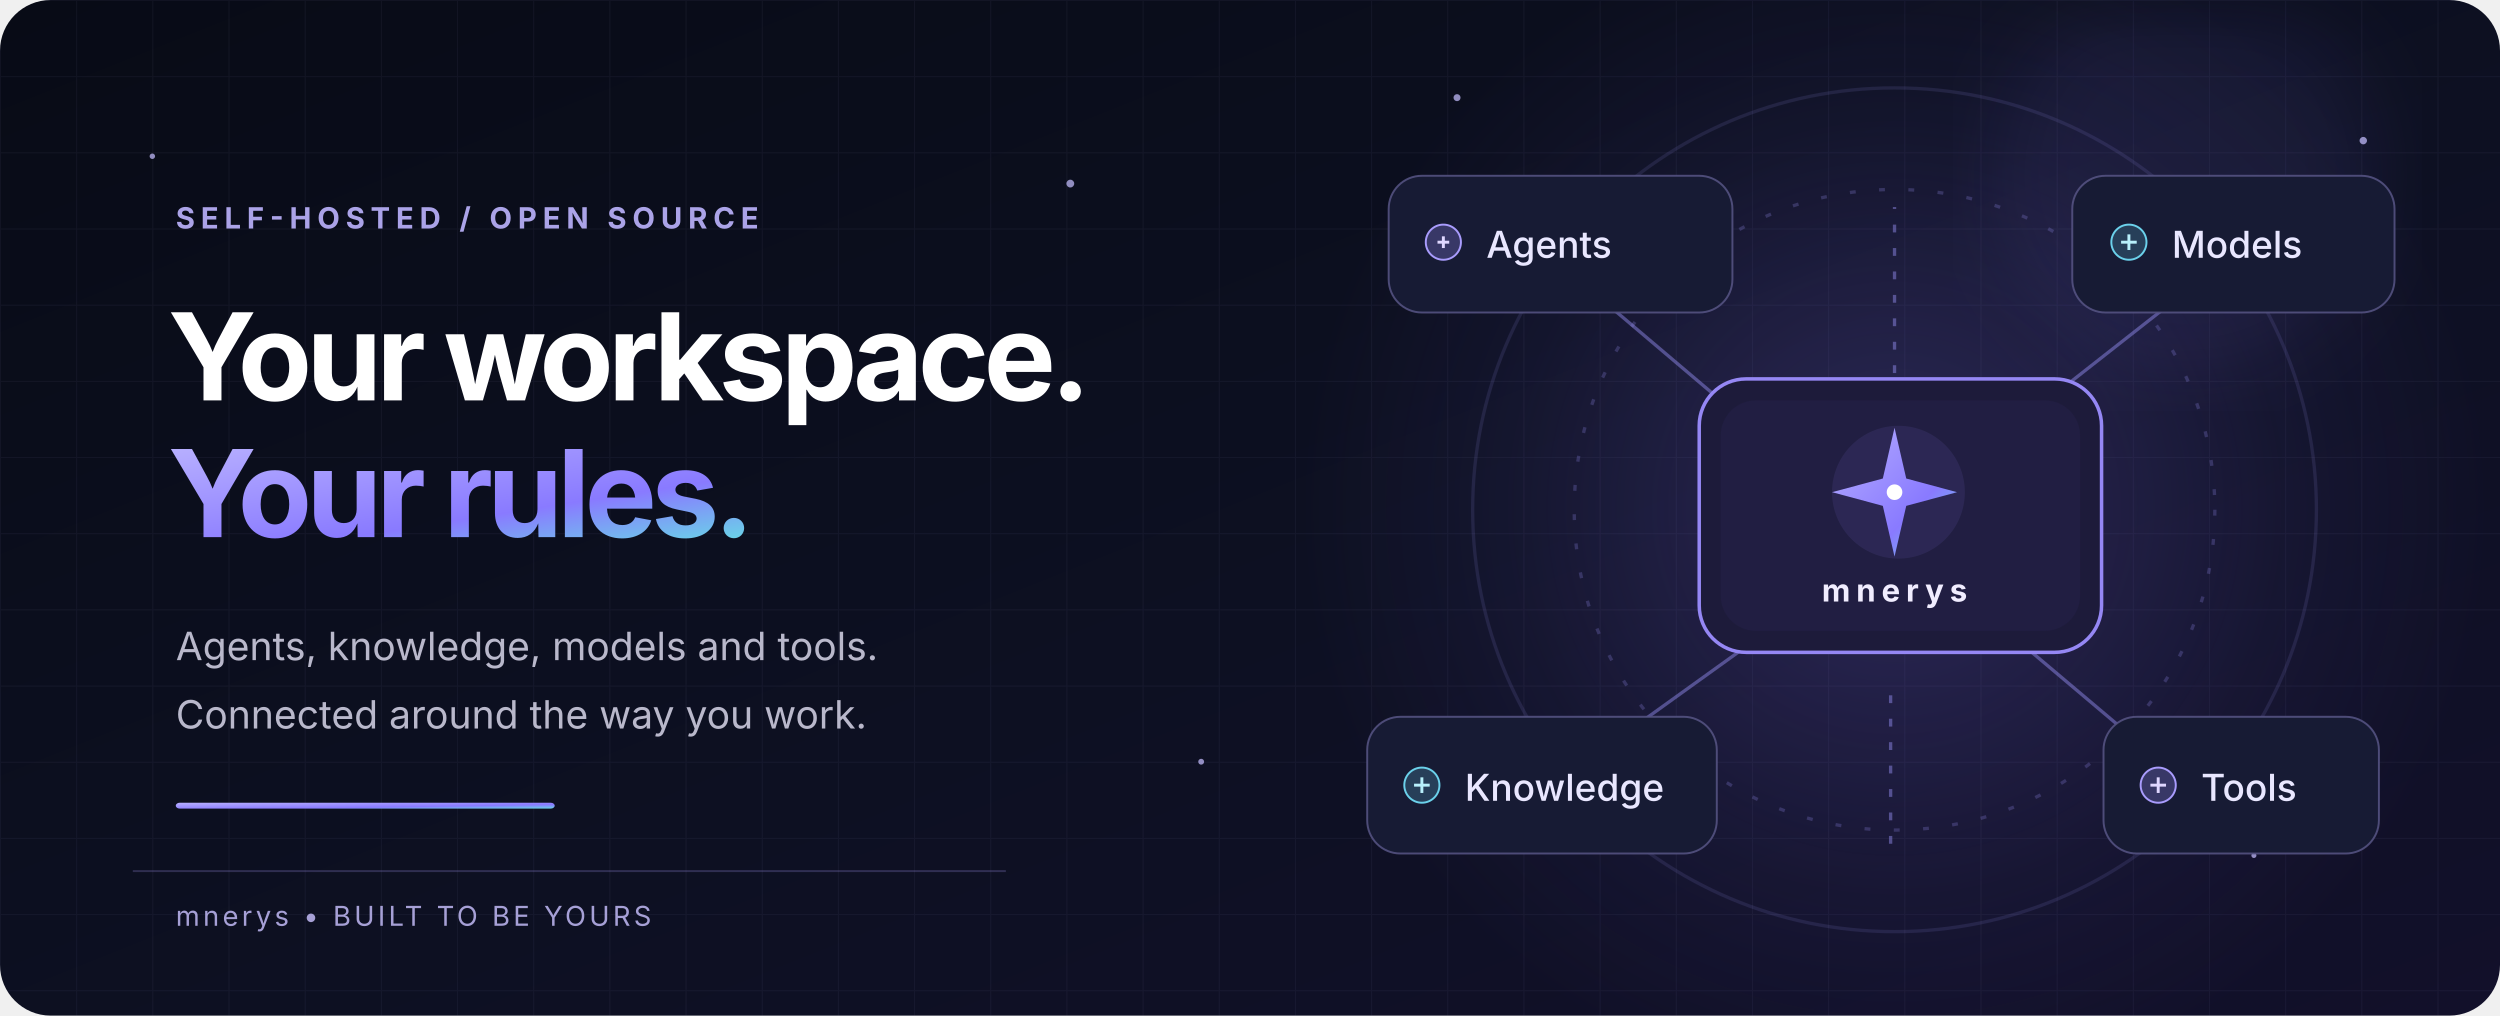
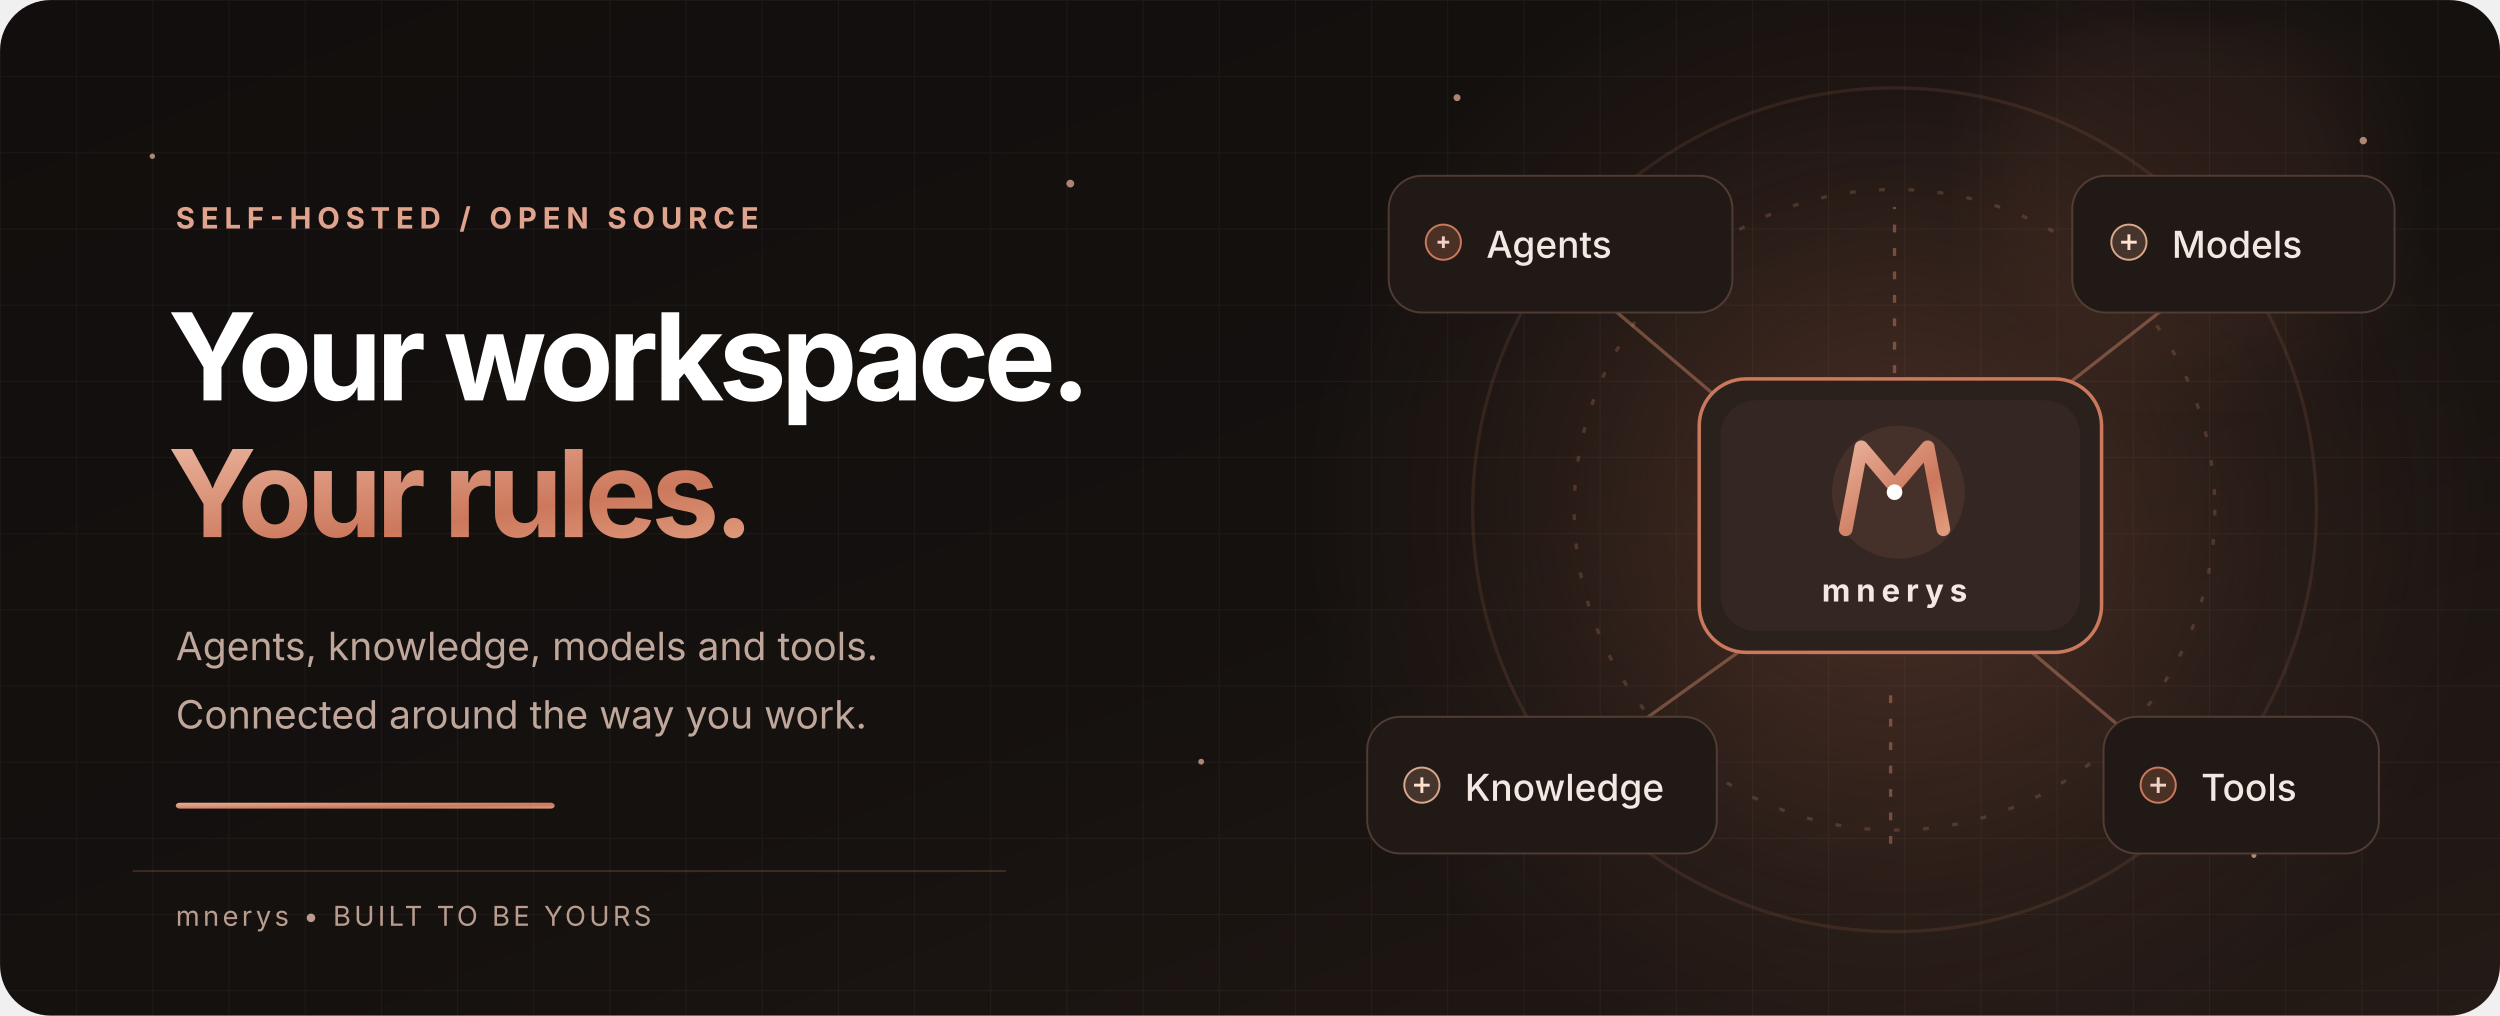
<svg xmlns="http://www.w3.org/2000/svg" width="1280" height="520" viewBox="0 0 1280 520" role="img" aria-labelledby="title desc">
  <defs>
    <linearGradient id="background" x1="0" y1="0" x2="1" y2="1">
-       <stop offset="0" stop-color="#080B16" />
-       <stop offset=".55" stop-color="#0D1022" />
-       <stop offset="1" stop-color="#12102A" />
+       <stop offset="0" stop-color="#110E0D" />
+       <stop offset=".55" stop-color="#15110F" />
+       <stop offset="1" stop-color="#241A16" />
    </linearGradient>
    <linearGradient id="brand" x1="0" y1="0" x2="1" y2="1">
-       <stop offset="0" stop-color="#B7AFFF" />
-       <stop offset=".65" stop-color="#897AFF" />
-       <stop offset="1" stop-color="#6AD3E8" />
+       <stop offset="0" stop-color="#E8AF98" />
+       <stop offset=".65" stop-color="#CC785C" />
+       <stop offset="1" stop-color="#DF997B" />
    </linearGradient>
    <radialGradient id="halo">
-       <stop offset="0" stop-color="#7966DC" stop-opacity=".29" />
-       <stop offset=".65" stop-color="#7966DC" stop-opacity=".07" />
-       <stop offset="1" stop-color="#7966DC" stop-opacity="0" />
+       <stop offset="0" stop-color="#CC785C" stop-opacity=".29" />
+       <stop offset=".65" stop-color="#CC785C" stop-opacity=".07" />
+       <stop offset="1" stop-color="#CC785C" stop-opacity="0" />
    </radialGradient>
    <pattern id="grid" width="39" height="39" patternUnits="userSpaceOnUse">
-       <path d="M39 0H0V39" stroke="#C6C1FE" stroke-opacity=".048" fill="none" />
+       <path d="M39 0H0V39" stroke="#F0D2C5" stroke-opacity=".048" fill="none" />
    </pattern>
    <filter id="blur">
      <feGaussianBlur stdDeviation="20" />
    </filter>
  </defs>
  <rect width="1280" height="520" rx="26" fill="url(#background)" />
  <rect width="1280" height="520" rx="26" fill="url(#grid)" />
  <circle cx="970" cy="260" r="305" fill="url(#halo)" />
-   <circle cx="1120" cy="90" r="100" fill="#8C7BFF" opacity=".08" filter="url(#blur)" />
-   <path d="M68 446 H515" stroke="#8F84D3" stroke-opacity=".27" stroke-width="1" />
-   <g fill="#C5BEFF" opacity=".72">
+   <circle cx="1120" cy="90" r="100" fill="#CC785C" opacity=".08" filter="url(#blur)" />
+   <path d="M68 446 H515" stroke="#AC715B" stroke-opacity=".27" stroke-width="1" />
+   <g fill="#E7B199" opacity=".72">
    <circle cx="78" cy="80" r="1.4" />
    <circle cx="548" cy="94" r="2" />
    <circle cx="615" cy="390" r="1.5" />
    <circle cx="1210" cy="72" r="1.9" />
    <circle cx="1154" cy="438" r="1.3" />
    <circle cx="746" cy="50" r="1.8" />
  </g>
  <g font-family="Inter, 'Segoe UI', system-ui, sans-serif">
-     <text x="90" y="117" fill="#ABA3E8" font-size="15" letter-spacing="3" font-weight="700">SELF-HOSTED  /  OPEN SOURCE</text>
+     <text x="90" y="117" fill="#E0A38D" font-size="15" letter-spacing="3" font-weight="700">SELF-HOSTED  /  OPEN SOURCE</text>
    <text x="86" y="205" fill="#FFFFFF" font-size="62" font-weight="650" letter-spacing="-2.8">Your workspace.</text>
    <text x="86" y="275" fill="url(#brand)" font-size="62" font-weight="650" letter-spacing="-2.8">Your rules.</text>
-     <text x="90" y="338" fill="#B9B8CB" font-size="20">Agents, knowledge, models and tools.</text>
-     <text x="90" y="373" fill="#B9B8CB" font-size="20">Connected around the way you work.</text>
+     <text x="90" y="338" fill="#BFA79B" font-size="20">Agents, knowledge, models and tools.</text>
+     <text x="90" y="373" fill="#BFA79B" font-size="20">Connected around the way you work.</text>
    <rect x="90" y="411" width="194" height="3" rx="2" fill="url(#brand)" />
-     <text x="90" y="474" fill="#A6A0D6" font-size="14" letter-spacing="1.7">mnerys  •  BUILT TO BE YOURS</text>
+     <text x="90" y="474" fill="#B99C8E" font-size="14" letter-spacing="1.7">mnerys  •  BUILT TO BE YOURS</text>
  </g>
-   <g stroke="#9F97FF" fill="none" stroke-width="1.7" stroke-opacity=".43">
+   <g stroke="#D38C6D" fill="none" stroke-width="1.7" stroke-opacity=".43">
    <path d="M907 227 L802 138" />
    <path d="M1029 220 L1136 136" />
    <path d="M901 326 L798 400" />
    <path d="M1032 327 L1128 408" />
    <path d="M970 191 L970 106" stroke-dasharray="4 8" />
    <path d="M968 356 L968 440" stroke-dasharray="4 8" />
    <circle cx="970" cy="261" r="164" stroke-dasharray="3 12" stroke-opacity=".23" />
    <circle cx="970" cy="261" r="216" stroke-opacity=".12" />
  </g>
  <g font-family="Inter, 'Segoe UI', system-ui, sans-serif">
    <g>
-       <rect x="711" y="90" width="176" height="70" rx="17" fill="#171B34" stroke="#575585" stroke-opacity=".85" />
-       <circle cx="739" cy="124" r="9" fill="#9F90FF" fill-opacity=".25" stroke="#A99CFD" />
-       <path d="M736 124h6M739 121v6" stroke="#DFD7FF" stroke-width="1.5" />
-       <text x="761" y="132" font-size="19" fill="#E9E7FF" font-weight="550">Agents</text>
+       <rect x="711" y="90" width="176" height="70" rx="17" fill="#211915" stroke="#594238" stroke-opacity=".85" />
+       <circle cx="739" cy="124" r="9" fill="#C97856" fill-opacity=".25" stroke="#CC785C" />
+       <path d="M736 124h6M739 121v6" stroke="#F0D2C5" stroke-width="1.5" />
+       <text x="761" y="132" font-size="19" fill="#F3E8E2" font-weight="550">Agents</text>
    </g>
    <g>
-       <rect x="1061" y="90" width="165" height="70" rx="17" fill="#171B34" stroke="#575585" stroke-opacity=".85" />
-       <circle cx="1090" cy="124" r="9" fill="#6BD1EB" fill-opacity=".2" stroke="#6BD1EB" />
-       <path d="M1086 124h8M1090 120v8" stroke="#B8F0FB" stroke-width="1.5" />
-       <text x="1112" y="132" font-size="19" fill="#E9E7FF" font-weight="550">Models</text>
+       <rect x="1061" y="90" width="165" height="70" rx="17" fill="#211915" stroke="#594238" stroke-opacity=".85" />
+       <circle cx="1090" cy="124" r="9" fill="#DBA78B" fill-opacity=".2" stroke="#DBA78B" />
+       <path d="M1086 124h8M1090 120v8" stroke="#FFE1CD" stroke-width="1.5" />
+       <text x="1112" y="132" font-size="19" fill="#F3E8E2" font-weight="550">Models</text>
    </g>
    <g>
-       <rect x="700" y="367" width="179" height="70" rx="17" fill="#171B34" stroke="#575585" stroke-opacity=".85" />
-       <circle cx="728" cy="402" r="9" fill="#6BD1EB" fill-opacity=".2" stroke="#6BD1EB" />
-       <path d="M724 402h8M728 398v8" stroke="#B8F0FB" stroke-width="1.5" />
-       <text x="750" y="410" font-size="19" fill="#E9E7FF" font-weight="550">Knowledge</text>
+       <rect x="700" y="367" width="179" height="70" rx="17" fill="#211915" stroke="#594238" stroke-opacity=".85" />
+       <circle cx="728" cy="402" r="9" fill="#DBA78B" fill-opacity=".2" stroke="#DBA78B" />
+       <path d="M724 402h8M728 398v8" stroke="#FFE1CD" stroke-width="1.5" />
+       <text x="750" y="410" font-size="19" fill="#F3E8E2" font-weight="550">Knowledge</text>
    </g>
    <g>
-       <rect x="1077" y="367" width="141" height="70" rx="17" fill="#171B34" stroke="#575585" stroke-opacity=".85" />
-       <circle cx="1105" cy="402" r="9" fill="#9F90FF" fill-opacity=".25" stroke="#A99CFD" />
-       <path d="M1101 402h8M1105 398v8" stroke="#DFD7FF" stroke-width="1.5" />
-       <text x="1127" y="410" font-size="19" fill="#E9E7FF" font-weight="550">Tools</text>
+       <rect x="1077" y="367" width="141" height="70" rx="17" fill="#211915" stroke="#594238" stroke-opacity=".85" />
+       <circle cx="1105" cy="402" r="9" fill="#C97856" fill-opacity=".25" stroke="#CC785C" />
+       <path d="M1101 402h8M1105 398v8" stroke="#F0D2C5" stroke-width="1.5" />
+       <text x="1127" y="410" font-size="19" fill="#F3E8E2" font-weight="550">Tools</text>
    </g>
    <g>
-       <rect x="870" y="194" width="206" height="140" rx="24" fill="#1D1B3A" stroke="#9587F4" stroke-width="1.8" />
-       <rect x="881" y="205" width="184" height="118" rx="18" fill="#231F47" opacity=".6" />
-       <circle cx="972" cy="252" r="34" fill="#8172DA" opacity=".12" />
-       <path d="M970 219 L976 245 L1002 252 L976 259 L970 285 L964 259 L938 252 L964 245Z" fill="url(#brand)" />
+       <rect x="870" y="194" width="206" height="140" rx="24" fill="#2A211D" stroke="#CC785C" stroke-width="1.8" />
+       <rect x="881" y="205" width="184" height="118" rx="18" fill="#3A2C26" opacity=".6" />
+       <circle cx="972" cy="252" r="34" fill="#CC785C" opacity=".12" />
+       <path d="M945 271 953 229 970 249 987 229 995 271" fill="none" stroke="url(#brand)" stroke-width="7" stroke-linejoin="round" stroke-linecap="round" />
      <circle cx="970" cy="252" r="4" fill="#FFFFFF" />
-       <text x="970" y="308" font-size="16" fill="#F1EDFF" letter-spacing="3" text-anchor="middle" font-weight="650">mnerys</text>
+       <text x="970" y="308" font-size="16" fill="#F3E8E2" letter-spacing="3" text-anchor="middle" font-weight="650">mnerys</text>
    </g>
  </g>
</svg>
